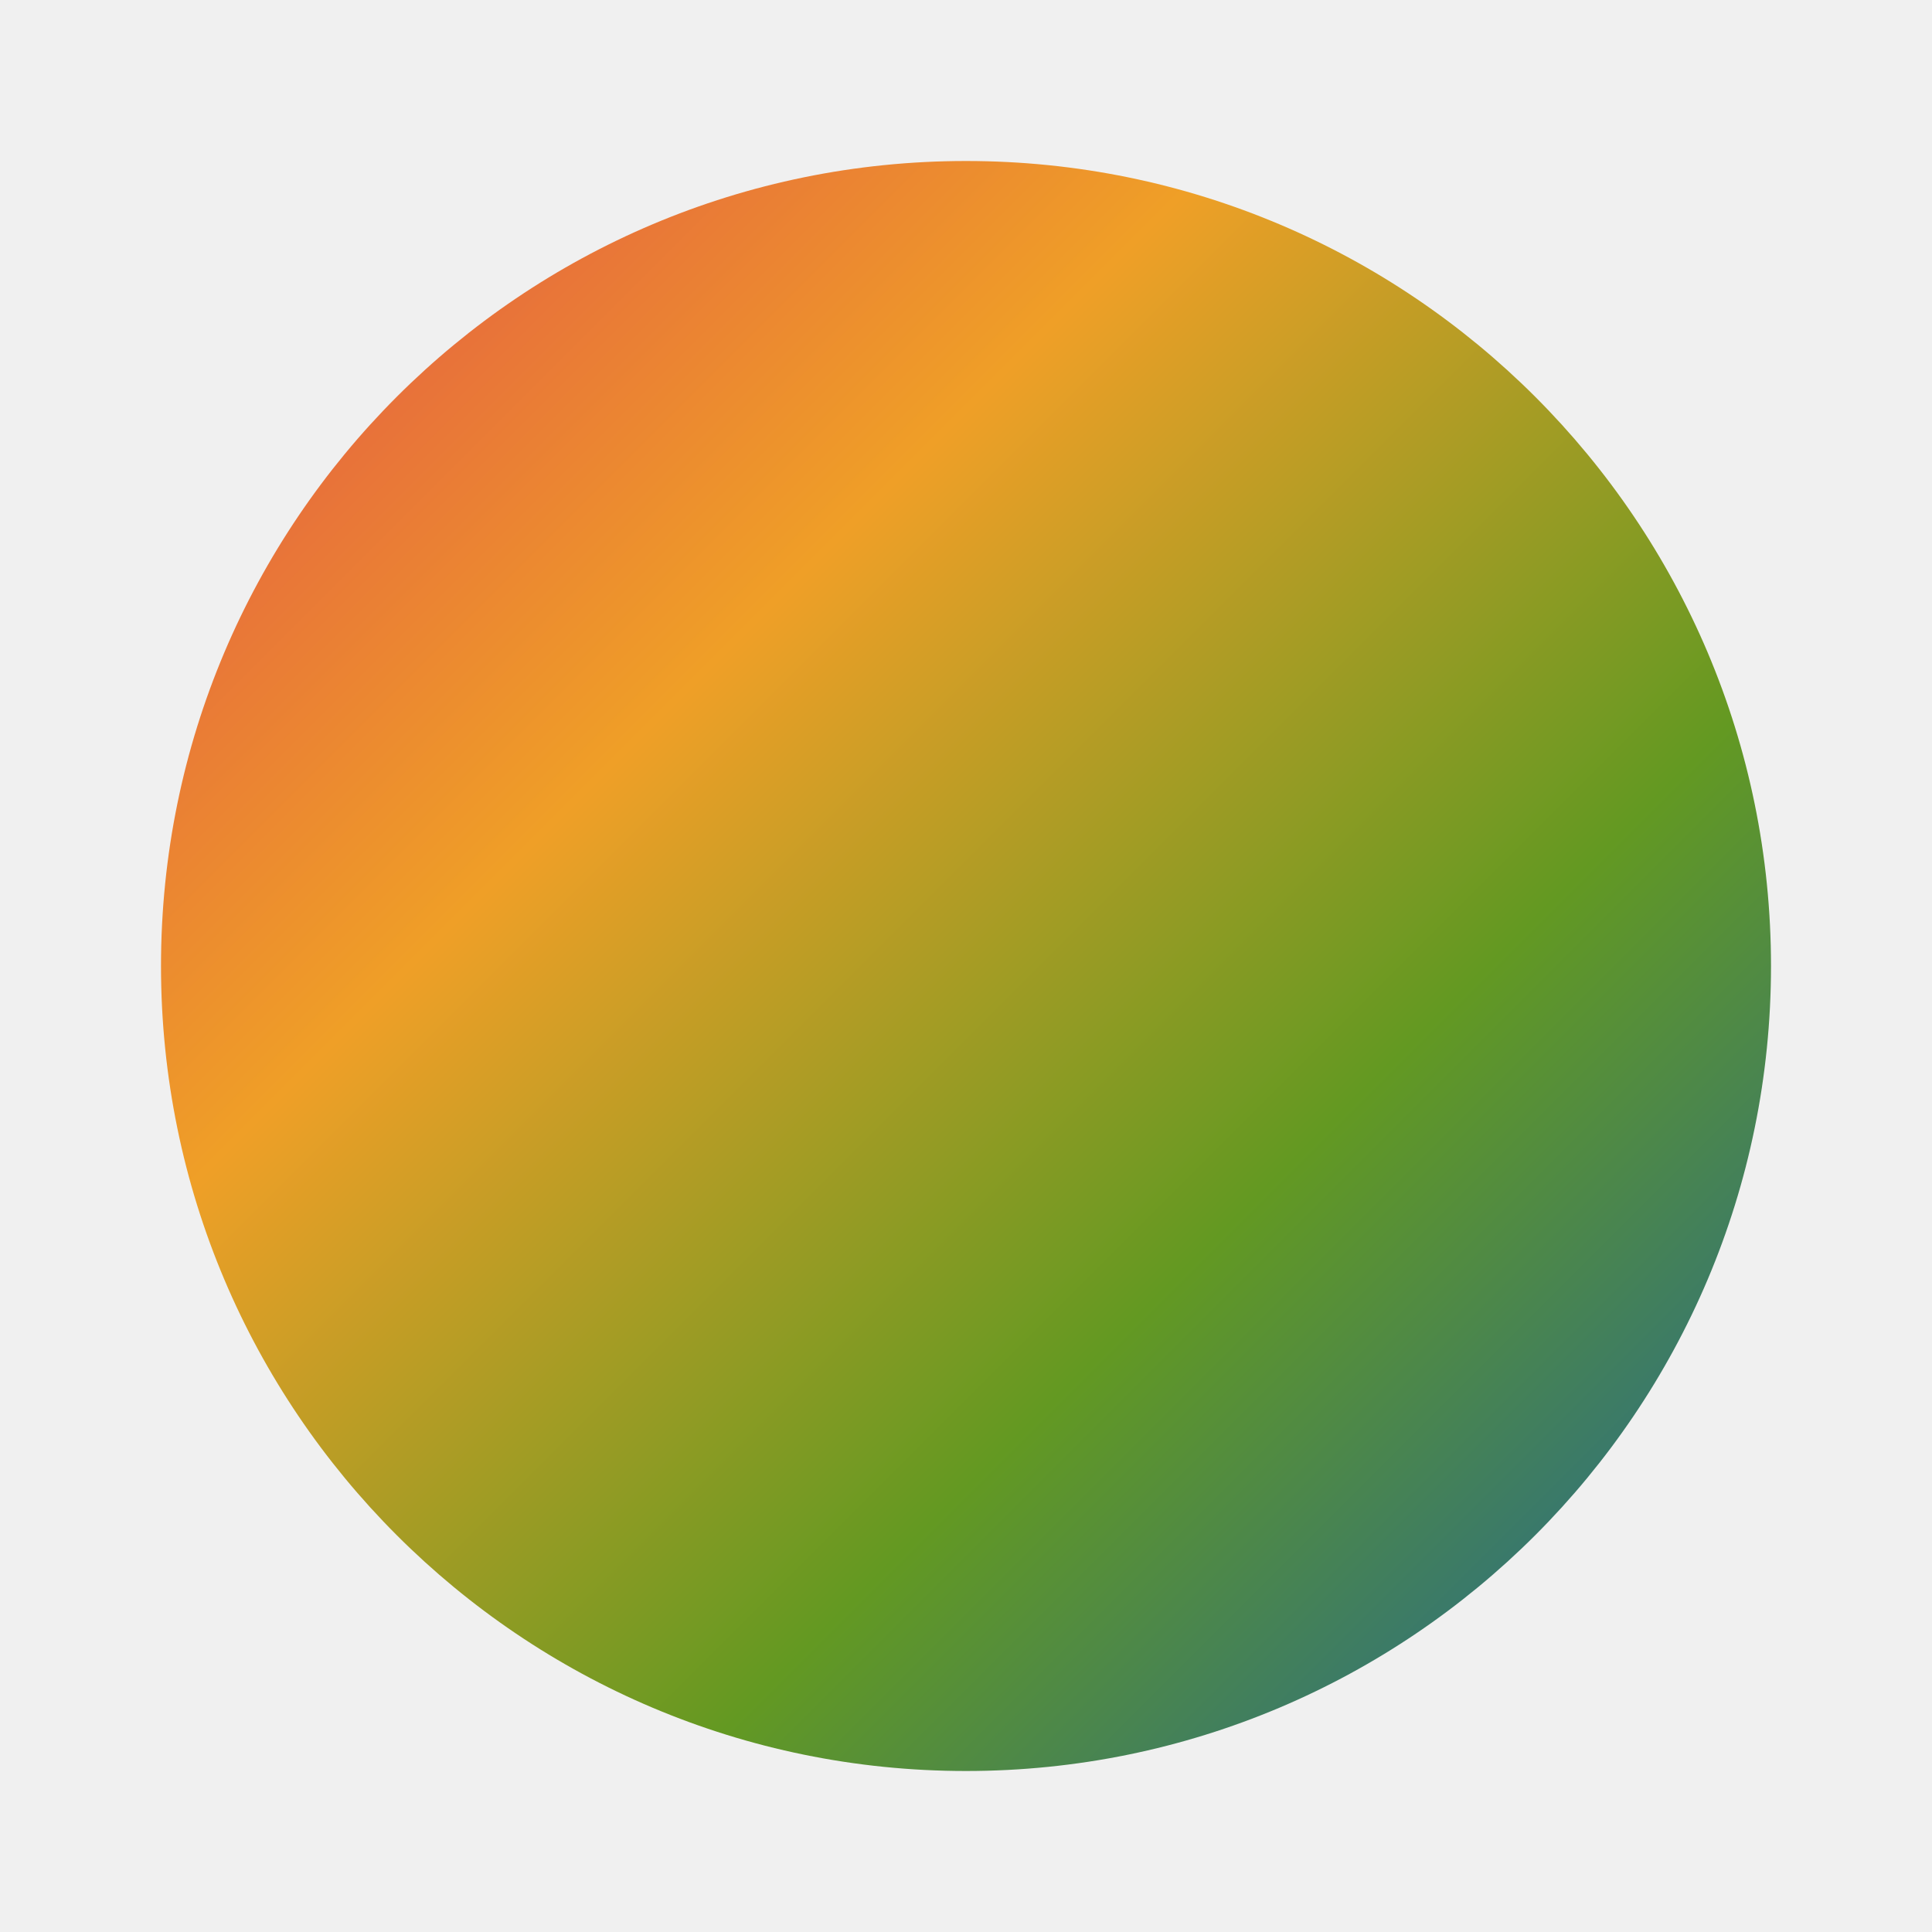
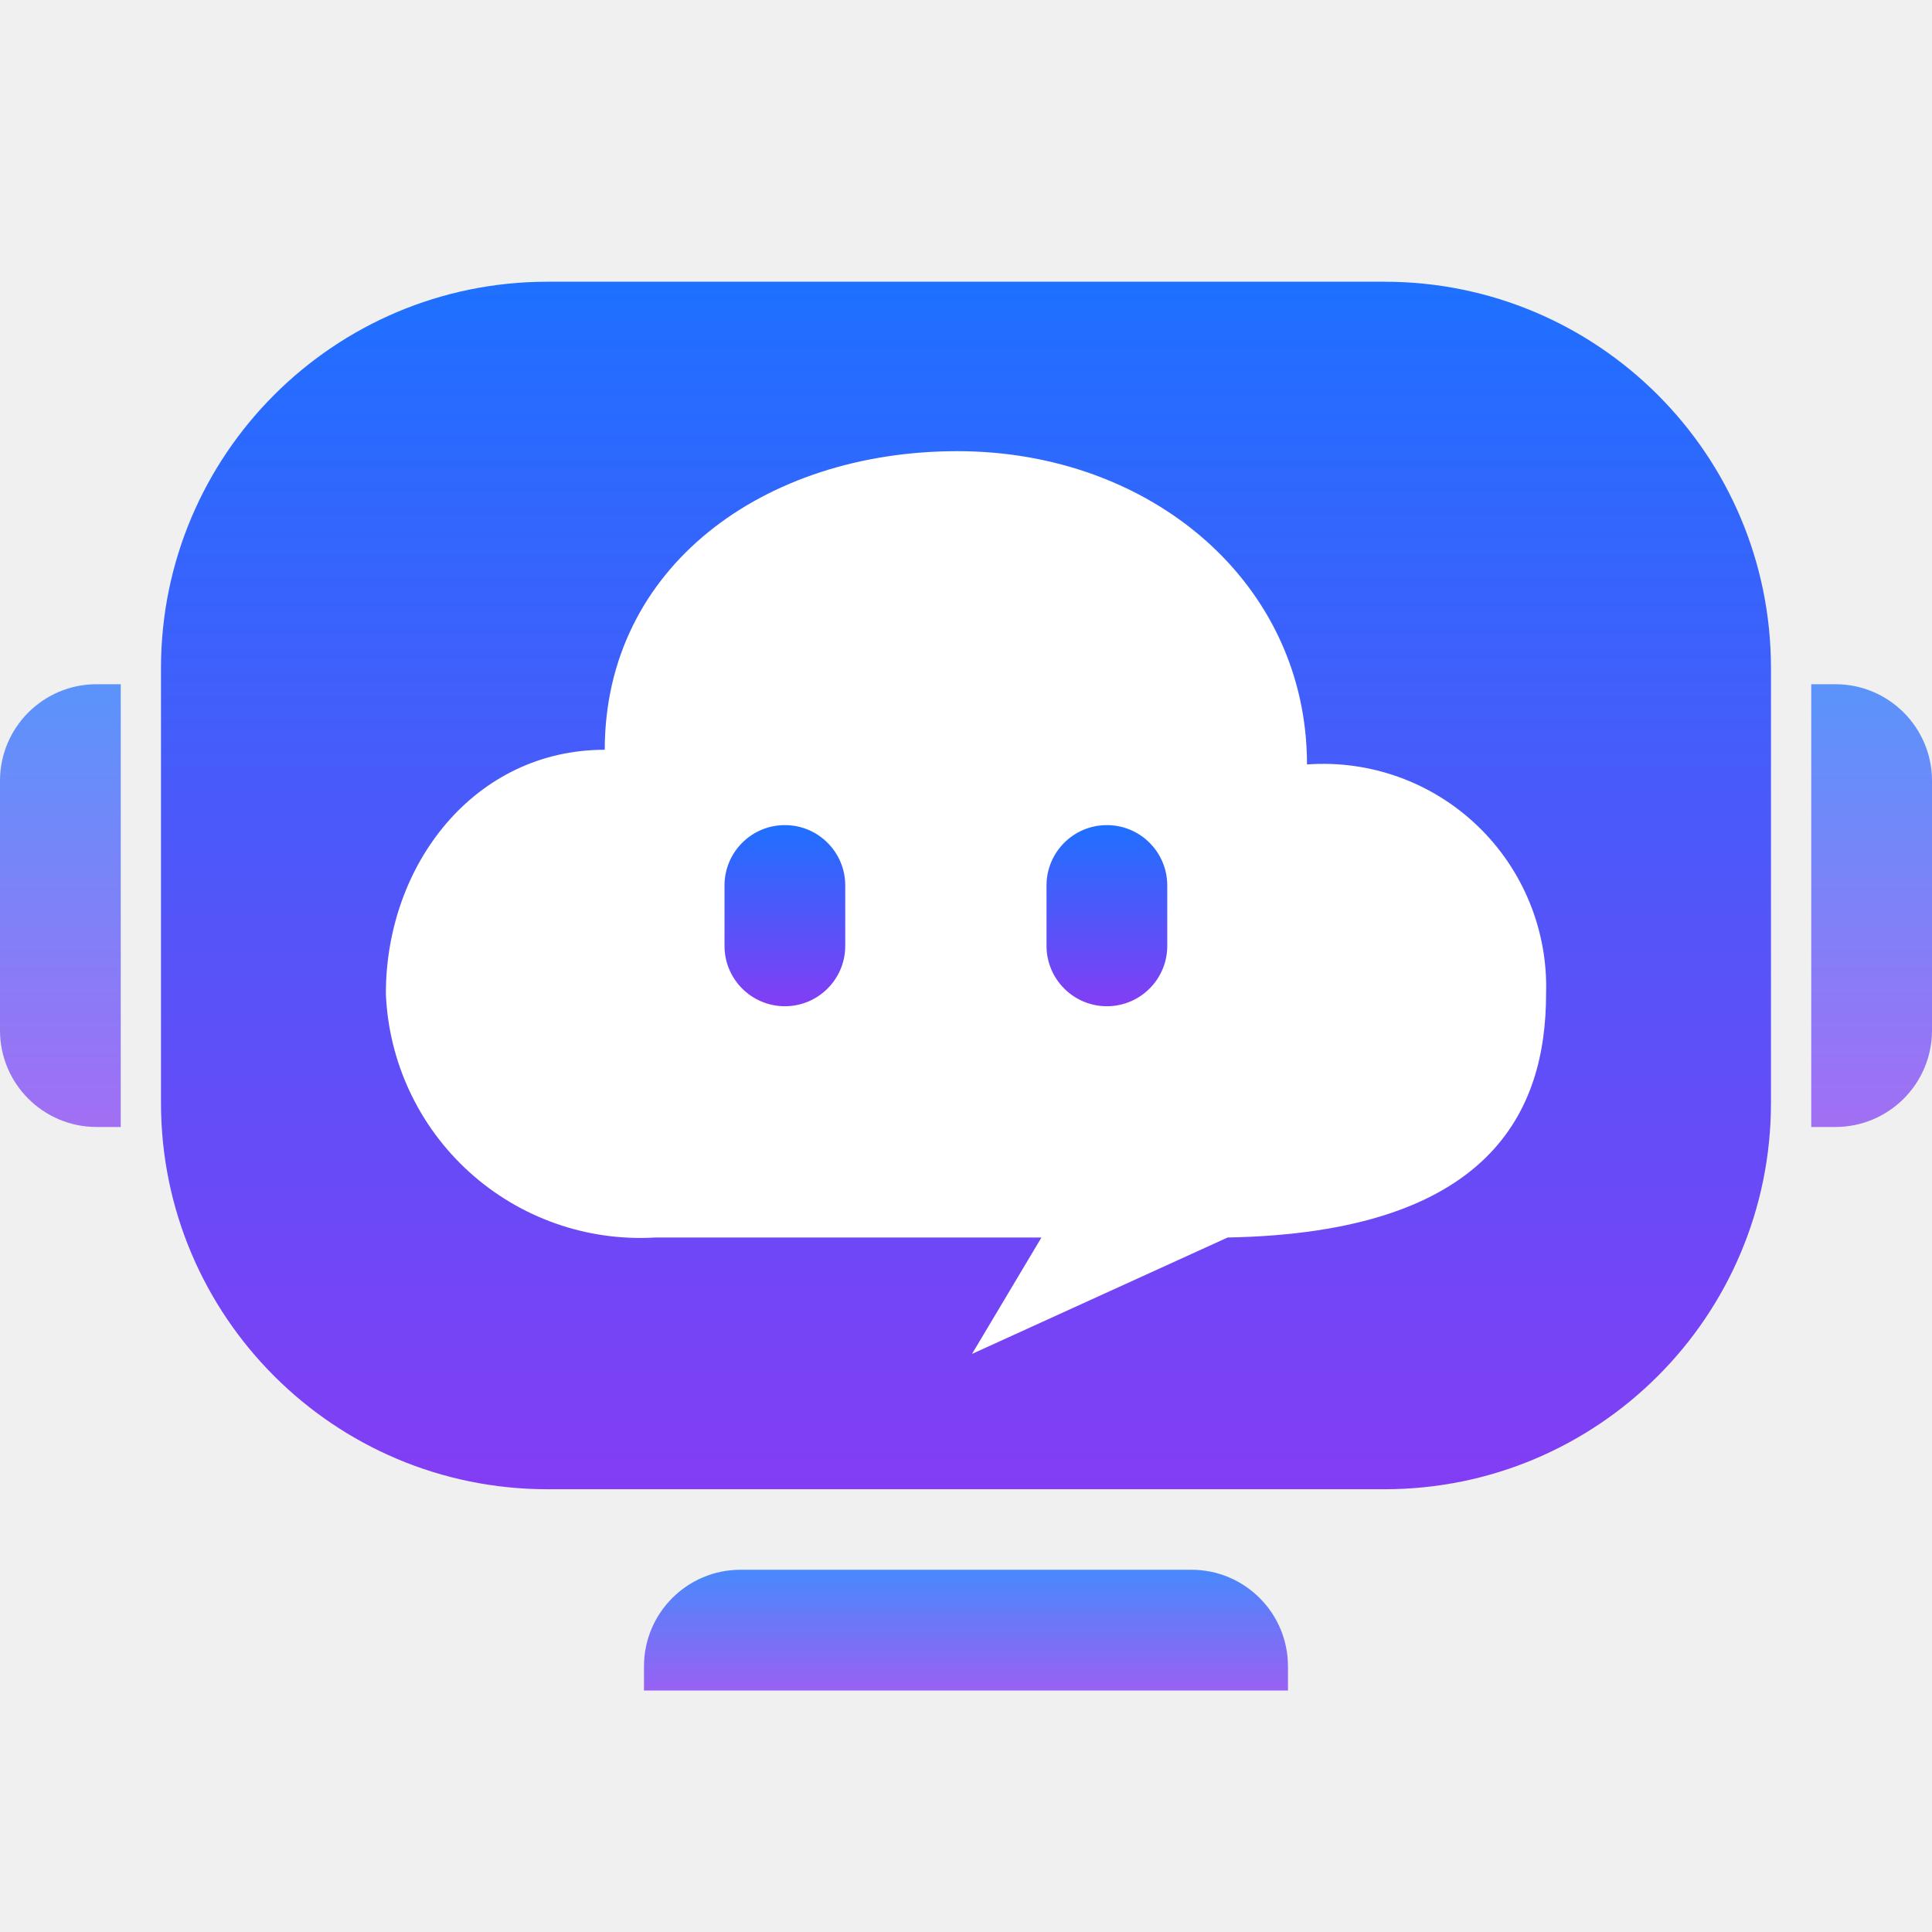
- <svg xmlns="http://www.w3.org/2000/svg" width="24" height="24" viewBox="0 0 24 24">
+ <svg xmlns="http://www.w3.org/2000/svg" width="40" height="40" viewBox="0 0 40 40">
  <defs>
-     <linearGradient id="ext-fill" x1="0" y1="0" x2="1" y2="1">
-       <stop offset="0%" stop-color="#E24B4A" />
-       <stop offset="33%" stop-color="#EF9F27" />
-       <stop offset="66%" stop-color="#639922" />
-       <stop offset="100%" stop-color="#185FA5" />
+     <style>.a,.d{fill:#fff}.a{stroke:#707070}.b{clip-path:url(#a)}.c{fill:url(#b)}.e{opacity:.72;fill:url(#e)}.f{opacity:.8;fill:url(#g)}</style>
+     <clipPath id="a">
+       <rect class="a" width="40" height="40" transform="translate(37 397)" />
+     </clipPath>
+     <linearGradient id="b" x1=".5" x2=".5" y2="1" gradientUnits="objectBoundingBox">
+       <stop offset="0" stop-color="#1e70ff" />
+       <stop offset="1" stop-color="#833df4" />
+     </linearGradient>
+     <linearGradient id="e" x1=".5" x2=".5" y2="1" gradientUnits="objectBoundingBox">
+       <stop offset="0" stop-color="#2070ff" />
+       <stop offset="1" stop-color="#833df4" />
+     </linearGradient>
+     <linearGradient id="g" x1=".5" x2=".5" y2="1" gradientUnits="objectBoundingBox">
+       <stop offset="0" stop-color="#1e6fff" />
+       <stop offset="1" stop-color="#833df4" />
    </linearGradient>
  </defs>
-   <circle cx="12" cy="12" r="10" fill="url(#ext-fill)" />
+   <g class="b" transform="translate(-37 -397)">
+     <g transform="translate(37 402.833)">
+       <rect class="c" width="33.333" height="25" rx="8" transform="translate(3.333)" />
+       <path class="d" d="M170.4,304.943a5.27,5.27,0,0,0,5.581,5.049h7.992l-1.437,2.41,5.292-2.41c5.448-.1,6.593-2.616,6.593-5.049a4.616,4.616,0,0,0-4.95-4.745c0-3.754-3.224-6.486-7.239-6.486s-7.3,2.407-7.3,6.182C172.238,299.894,170.4,302.266,170.4,304.943Z" transform="translate(-162.411 -290.204)" />
+       <rect class="c" width="2.5" height="3.75" rx="1.25" transform="translate(15 11.25)" />
+       <rect class="c" width="2.5" height="3.75" rx="1.25" transform="translate(21.667 11.25)" />
+       <path class="e" d="M0,0H.5a2,2,0,0,1,2,2V7.167a2,2,0,0,1-2,2H0V0Z" transform="translate(37.5 8.333)" />
+       <path class="e" d="M2,0h.5V9.167H2a2,2,0,0,1-2-2V2A2,2,0,0,1,2,0Z" transform="translate(0 8.333)" />
+       <path class="f" d="M2,0h9.333a2,2,0,0,1,2,2v.5H0V2A2,2,0,0,1,2,0Z" transform="translate(13.333 26.667)" />
+     </g>
+   </g>
</svg>
